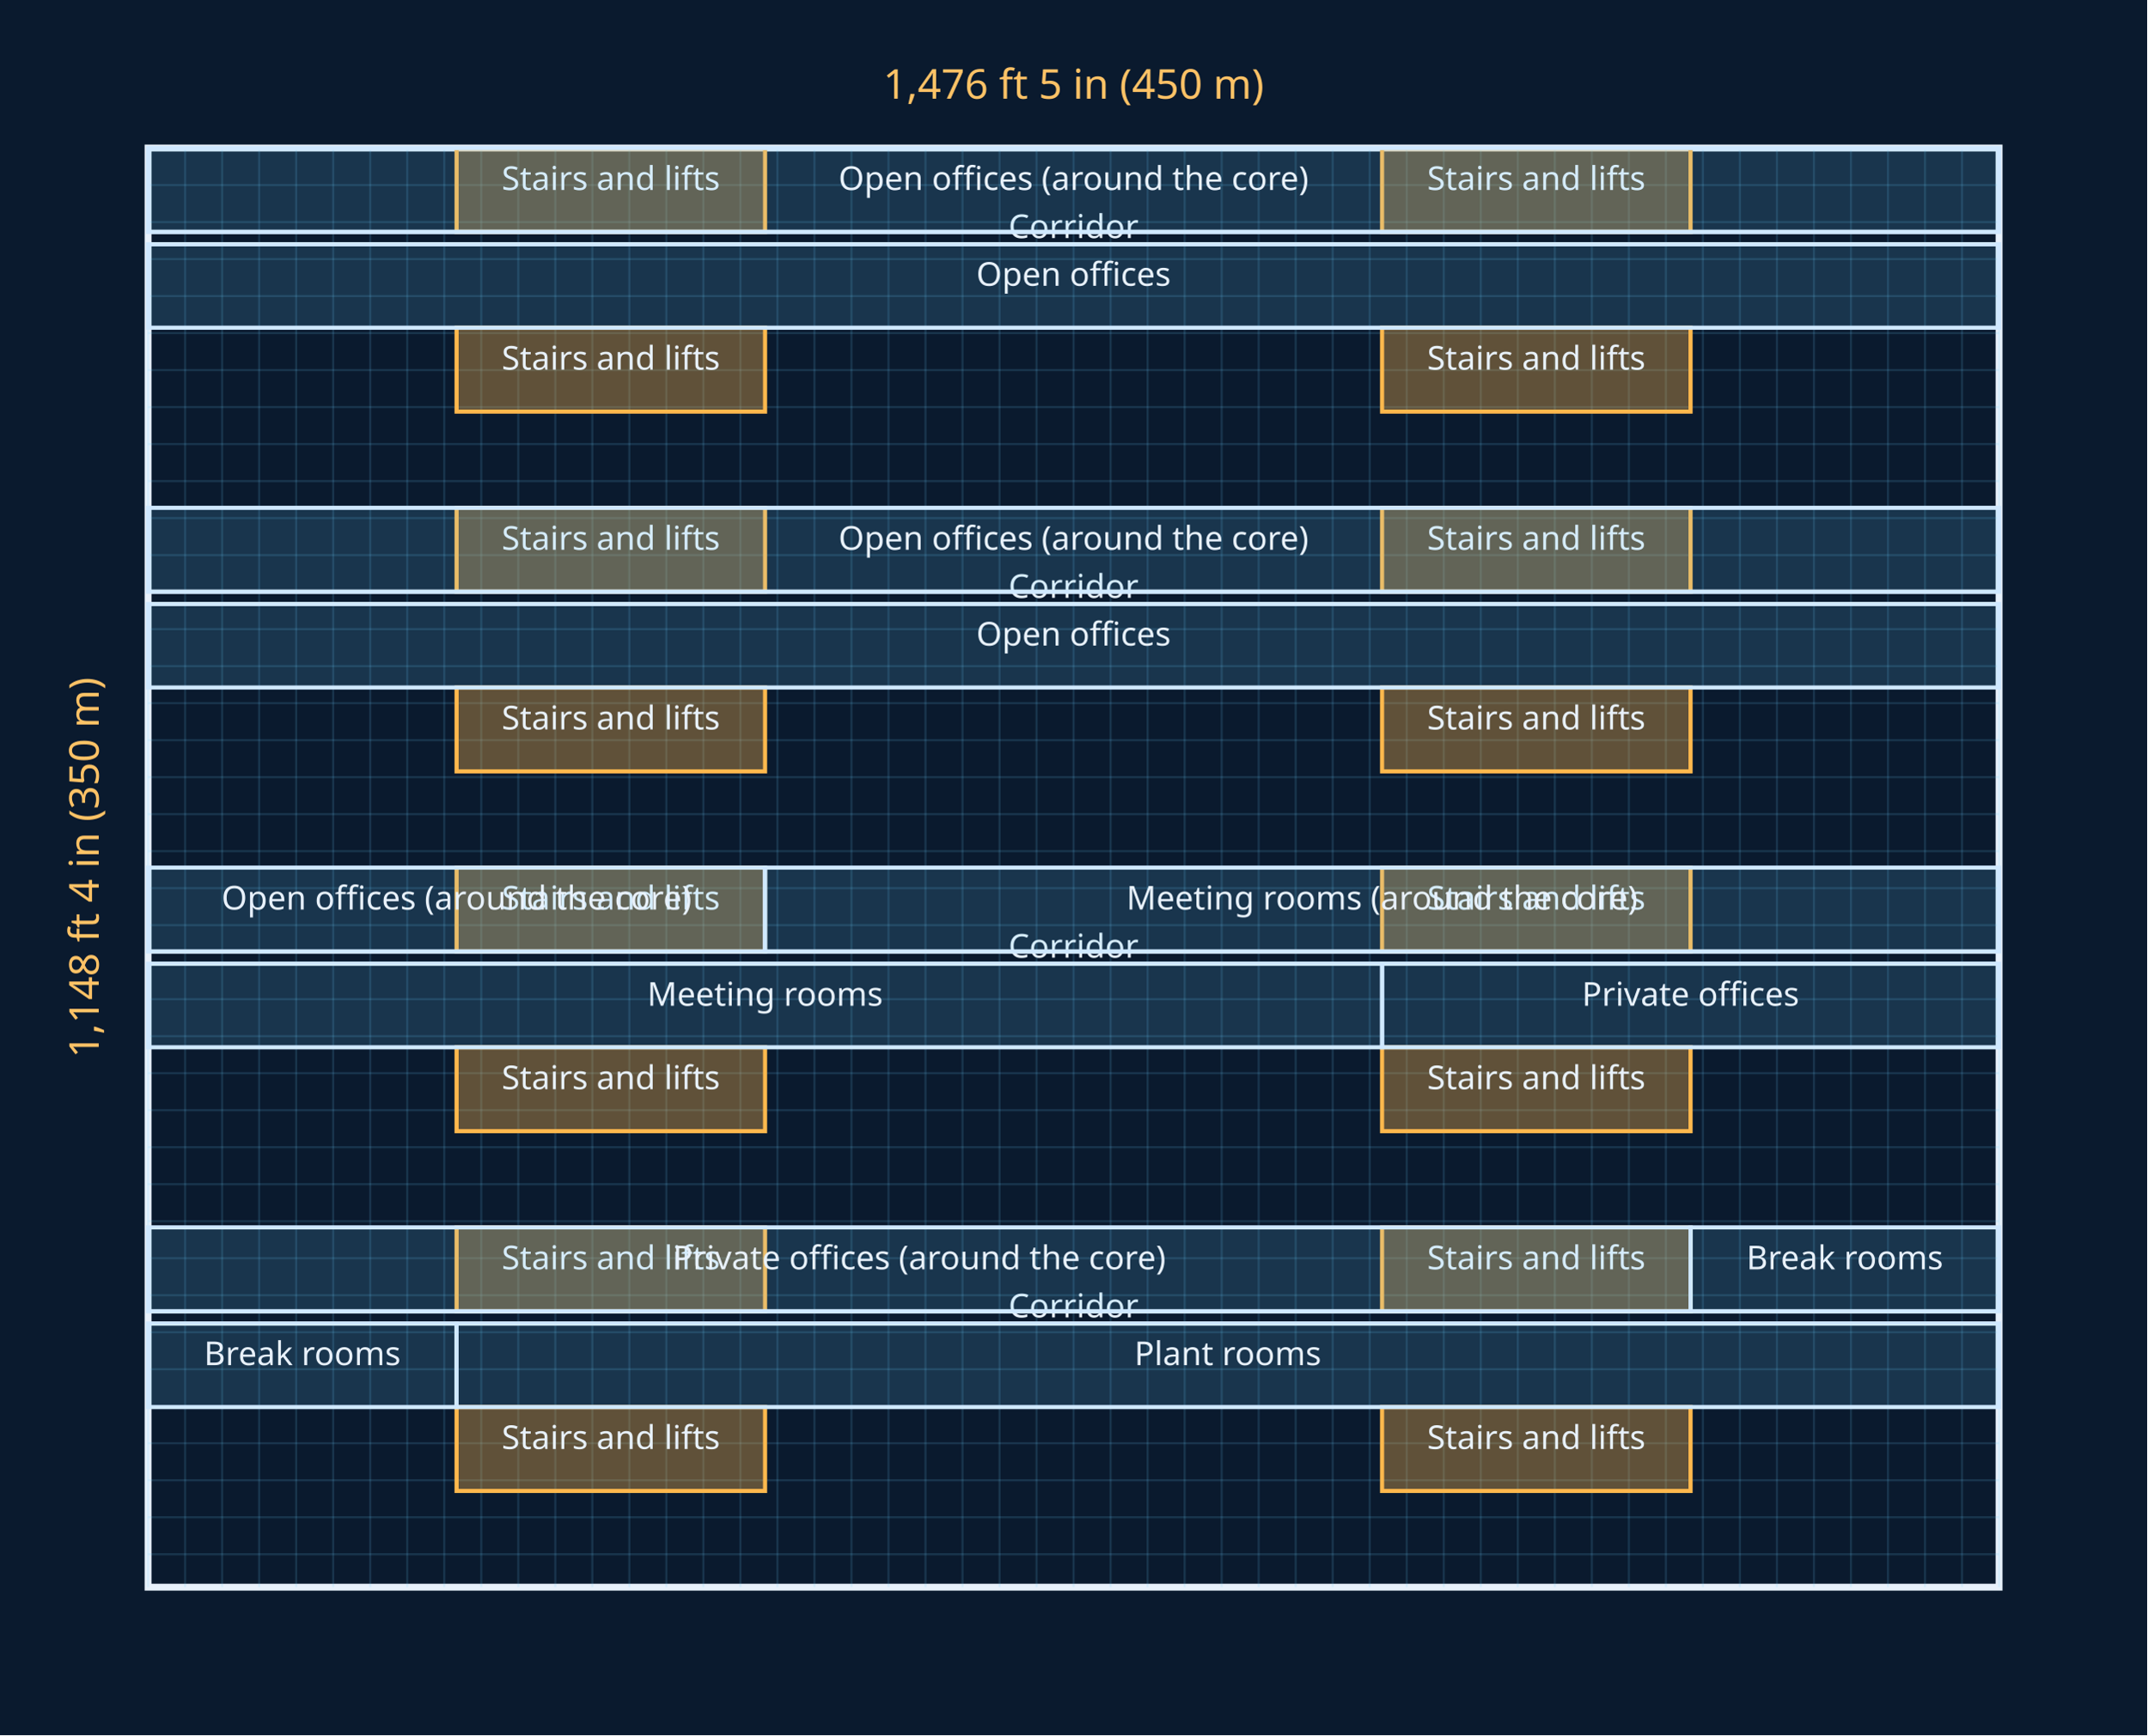
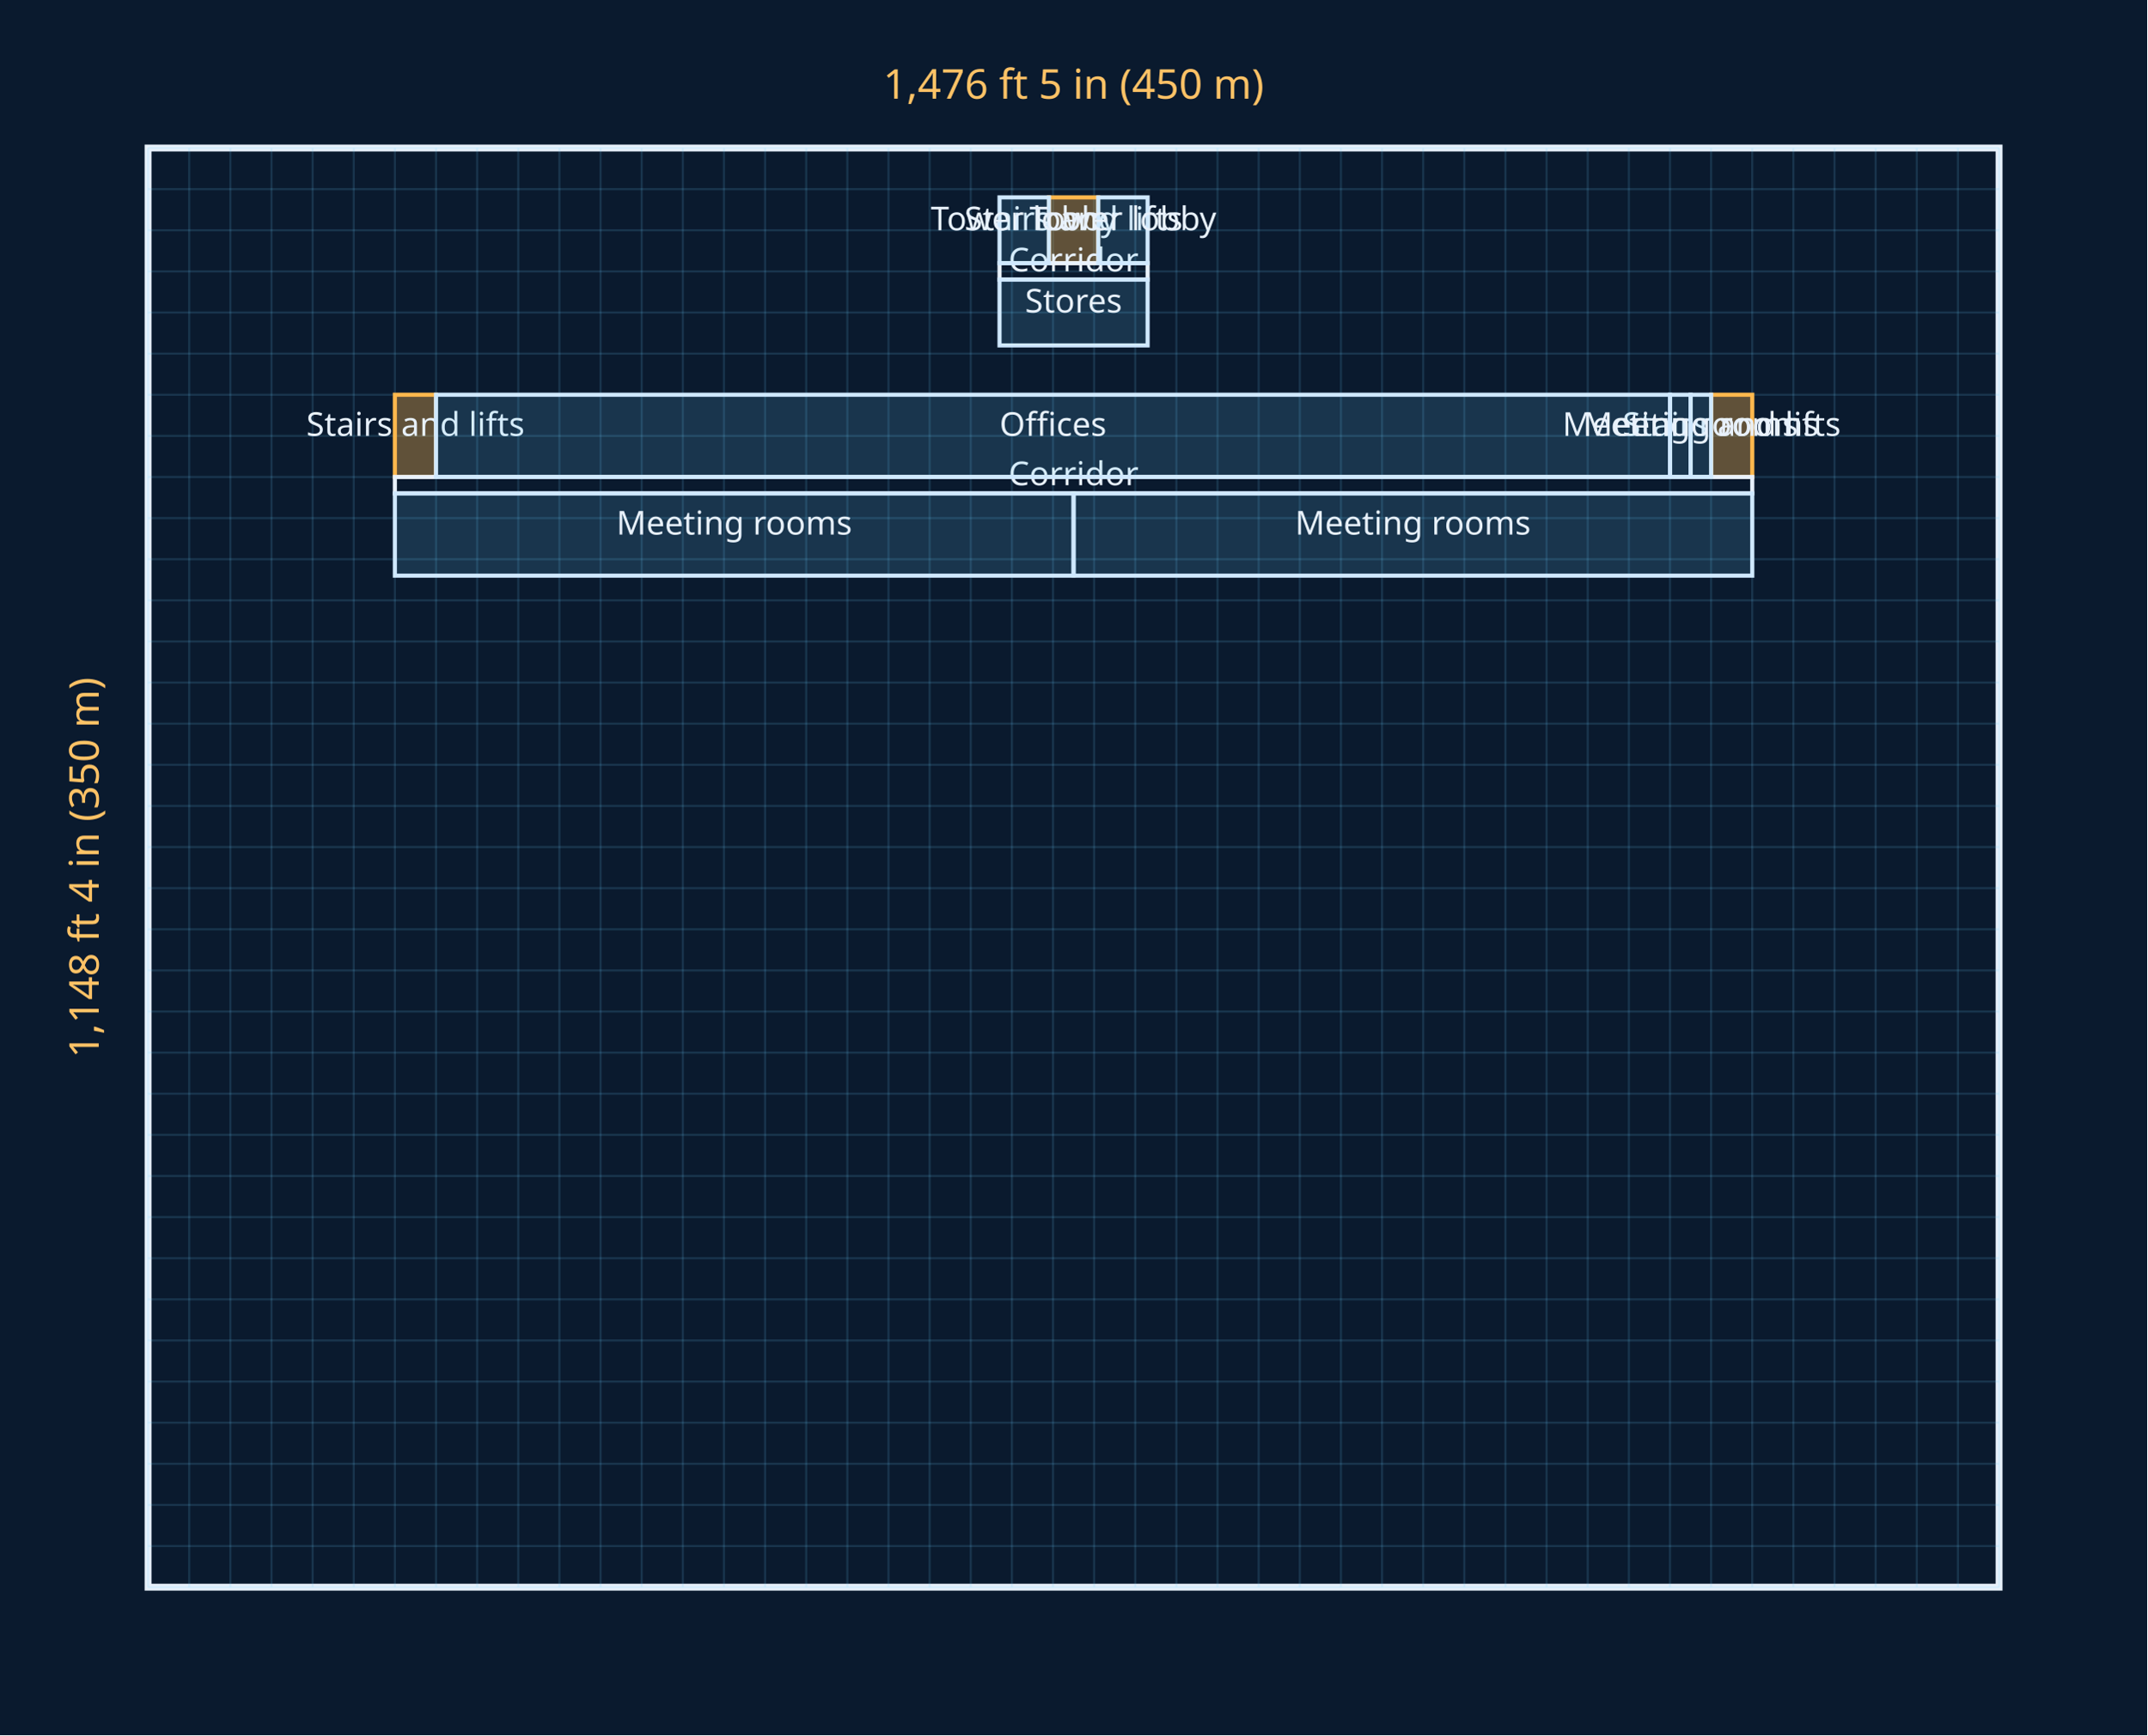
<svg xmlns="http://www.w3.org/2000/svg" viewBox="-36.0 -36.0 522.0 422.0" font-family="Segoe UI, sans-serif">
  <rect x="-36.0" y="-36.0" width="522.0" height="422.0" fill="#0a1a2e" />
  <rect x="0" y="0" width="450.0" height="350.0" fill="none" stroke="#e8f1fb" stroke-width="1.67" />
  <line x1="0.0" y1="0" x2="0.0" y2="350.0" stroke="#6fd0ff" stroke-opacity=".15" stroke-width="0.50" />
-   <line x1="9.0" y1="0" x2="9.0" y2="350.0" stroke="#6fd0ff" stroke-opacity=".15" stroke-width="0.50" />
-   <line x1="18.0" y1="0" x2="18.0" y2="350.0" stroke="#6fd0ff" stroke-opacity=".15" stroke-width="0.50" />
-   <line x1="27.0" y1="0" x2="27.0" y2="350.0" stroke="#6fd0ff" stroke-opacity=".15" stroke-width="0.50" />
-   <line x1="36.0" y1="0" x2="36.0" y2="350.0" stroke="#6fd0ff" stroke-opacity=".15" stroke-width="0.50" />
-   <line x1="45.0" y1="0" x2="45.0" y2="350.0" stroke="#6fd0ff" stroke-opacity=".15" stroke-width="0.50" />
-   <line x1="54.0" y1="0" x2="54.0" y2="350.0" stroke="#6fd0ff" stroke-opacity=".15" stroke-width="0.50" />
-   <line x1="63.0" y1="0" x2="63.0" y2="350.0" stroke="#6fd0ff" stroke-opacity=".15" stroke-width="0.50" />
-   <line x1="72.0" y1="0" x2="72.0" y2="350.0" stroke="#6fd0ff" stroke-opacity=".15" stroke-width="0.50" />
-   <line x1="81.0" y1="0" x2="81.0" y2="350.0" stroke="#6fd0ff" stroke-opacity=".15" stroke-width="0.50" />
+   <line x1="10.0" y1="0" x2="10.0" y2="350.0" stroke="#6fd0ff" stroke-opacity=".15" stroke-width="0.50" />
+   <line x1="20.0" y1="0" x2="20.0" y2="350.0" stroke="#6fd0ff" stroke-opacity=".15" stroke-width="0.50" />
+   <line x1="30.0" y1="0" x2="30.0" y2="350.0" stroke="#6fd0ff" stroke-opacity=".15" stroke-width="0.50" />
+   <line x1="40.0" y1="0" x2="40.0" y2="350.0" stroke="#6fd0ff" stroke-opacity=".15" stroke-width="0.50" />
+   <line x1="50.0" y1="0" x2="50.0" y2="350.0" stroke="#6fd0ff" stroke-opacity=".15" stroke-width="0.50" />
+   <line x1="60.0" y1="0" x2="60.0" y2="350.0" stroke="#6fd0ff" stroke-opacity=".15" stroke-width="0.50" />
+   <line x1="70.0" y1="0" x2="70.0" y2="350.0" stroke="#6fd0ff" stroke-opacity=".15" stroke-width="0.50" />
+   <line x1="80.0" y1="0" x2="80.0" y2="350.0" stroke="#6fd0ff" stroke-opacity=".15" stroke-width="0.50" />
  <line x1="90.0" y1="0" x2="90.0" y2="350.0" stroke="#6fd0ff" stroke-opacity=".15" stroke-width="0.50" />
-   <line x1="99.0" y1="0" x2="99.0" y2="350.0" stroke="#6fd0ff" stroke-opacity=".15" stroke-width="0.50" />
-   <line x1="108.0" y1="0" x2="108.0" y2="350.0" stroke="#6fd0ff" stroke-opacity=".15" stroke-width="0.50" />
-   <line x1="117.0" y1="0" x2="117.0" y2="350.0" stroke="#6fd0ff" stroke-opacity=".15" stroke-width="0.50" />
-   <line x1="126.0" y1="0" x2="126.0" y2="350.0" stroke="#6fd0ff" stroke-opacity=".15" stroke-width="0.50" />
-   <line x1="135.0" y1="0" x2="135.0" y2="350.0" stroke="#6fd0ff" stroke-opacity=".15" stroke-width="0.50" />
-   <line x1="144.0" y1="0" x2="144.0" y2="350.0" stroke="#6fd0ff" stroke-opacity=".15" stroke-width="0.50" />
-   <line x1="153.0" y1="0" x2="153.0" y2="350.0" stroke="#6fd0ff" stroke-opacity=".15" stroke-width="0.50" />
-   <line x1="162.0" y1="0" x2="162.0" y2="350.0" stroke="#6fd0ff" stroke-opacity=".15" stroke-width="0.50" />
-   <line x1="171.0" y1="0" x2="171.0" y2="350.0" stroke="#6fd0ff" stroke-opacity=".15" stroke-width="0.50" />
+   <line x1="100.0" y1="0" x2="100.0" y2="350.0" stroke="#6fd0ff" stroke-opacity=".15" stroke-width="0.50" />
+   <line x1="110.0" y1="0" x2="110.0" y2="350.0" stroke="#6fd0ff" stroke-opacity=".15" stroke-width="0.50" />
+   <line x1="120.0" y1="0" x2="120.0" y2="350.0" stroke="#6fd0ff" stroke-opacity=".15" stroke-width="0.50" />
+   <line x1="130.0" y1="0" x2="130.0" y2="350.0" stroke="#6fd0ff" stroke-opacity=".15" stroke-width="0.50" />
+   <line x1="140.0" y1="0" x2="140.0" y2="350.0" stroke="#6fd0ff" stroke-opacity=".15" stroke-width="0.50" />
+   <line x1="150.0" y1="0" x2="150.0" y2="350.0" stroke="#6fd0ff" stroke-opacity=".15" stroke-width="0.50" />
+   <line x1="160.0" y1="0" x2="160.0" y2="350.0" stroke="#6fd0ff" stroke-opacity=".15" stroke-width="0.50" />
+   <line x1="170.0" y1="0" x2="170.0" y2="350.0" stroke="#6fd0ff" stroke-opacity=".15" stroke-width="0.50" />
  <line x1="180.0" y1="0" x2="180.0" y2="350.0" stroke="#6fd0ff" stroke-opacity=".15" stroke-width="0.50" />
-   <line x1="189.0" y1="0" x2="189.0" y2="350.0" stroke="#6fd0ff" stroke-opacity=".15" stroke-width="0.50" />
-   <line x1="198.0" y1="0" x2="198.0" y2="350.0" stroke="#6fd0ff" stroke-opacity=".15" stroke-width="0.50" />
-   <line x1="207.0" y1="0" x2="207.0" y2="350.0" stroke="#6fd0ff" stroke-opacity=".15" stroke-width="0.50" />
-   <line x1="216.0" y1="0" x2="216.0" y2="350.0" stroke="#6fd0ff" stroke-opacity=".15" stroke-width="0.50" />
-   <line x1="225.0" y1="0" x2="225.0" y2="350.0" stroke="#6fd0ff" stroke-opacity=".15" stroke-width="0.50" />
-   <line x1="234.0" y1="0" x2="234.0" y2="350.0" stroke="#6fd0ff" stroke-opacity=".15" stroke-width="0.50" />
-   <line x1="243.0" y1="0" x2="243.0" y2="350.0" stroke="#6fd0ff" stroke-opacity=".15" stroke-width="0.50" />
-   <line x1="252.0" y1="0" x2="252.0" y2="350.0" stroke="#6fd0ff" stroke-opacity=".15" stroke-width="0.50" />
-   <line x1="261.0" y1="0" x2="261.0" y2="350.0" stroke="#6fd0ff" stroke-opacity=".15" stroke-width="0.50" />
+   <line x1="190.0" y1="0" x2="190.0" y2="350.0" stroke="#6fd0ff" stroke-opacity=".15" stroke-width="0.50" />
+   <line x1="200.0" y1="0" x2="200.0" y2="350.0" stroke="#6fd0ff" stroke-opacity=".15" stroke-width="0.50" />
+   <line x1="210.0" y1="0" x2="210.0" y2="350.0" stroke="#6fd0ff" stroke-opacity=".15" stroke-width="0.50" />
+   <line x1="220.0" y1="0" x2="220.0" y2="350.0" stroke="#6fd0ff" stroke-opacity=".15" stroke-width="0.50" />
+   <line x1="230.0" y1="0" x2="230.0" y2="350.0" stroke="#6fd0ff" stroke-opacity=".15" stroke-width="0.50" />
+   <line x1="240.0" y1="0" x2="240.0" y2="350.0" stroke="#6fd0ff" stroke-opacity=".15" stroke-width="0.50" />
+   <line x1="250.0" y1="0" x2="250.0" y2="350.0" stroke="#6fd0ff" stroke-opacity=".15" stroke-width="0.50" />
+   <line x1="260.0" y1="0" x2="260.0" y2="350.0" stroke="#6fd0ff" stroke-opacity=".15" stroke-width="0.50" />
  <line x1="270.0" y1="0" x2="270.0" y2="350.0" stroke="#6fd0ff" stroke-opacity=".15" stroke-width="0.50" />
-   <line x1="279.0" y1="0" x2="279.0" y2="350.0" stroke="#6fd0ff" stroke-opacity=".15" stroke-width="0.50" />
-   <line x1="288.0" y1="0" x2="288.0" y2="350.0" stroke="#6fd0ff" stroke-opacity=".15" stroke-width="0.50" />
-   <line x1="297.0" y1="0" x2="297.0" y2="350.0" stroke="#6fd0ff" stroke-opacity=".15" stroke-width="0.50" />
-   <line x1="306.0" y1="0" x2="306.0" y2="350.0" stroke="#6fd0ff" stroke-opacity=".15" stroke-width="0.50" />
-   <line x1="315.0" y1="0" x2="315.0" y2="350.0" stroke="#6fd0ff" stroke-opacity=".15" stroke-width="0.50" />
-   <line x1="324.0" y1="0" x2="324.0" y2="350.0" stroke="#6fd0ff" stroke-opacity=".15" stroke-width="0.50" />
-   <line x1="333.0" y1="0" x2="333.0" y2="350.0" stroke="#6fd0ff" stroke-opacity=".15" stroke-width="0.50" />
-   <line x1="342.0" y1="0" x2="342.0" y2="350.0" stroke="#6fd0ff" stroke-opacity=".15" stroke-width="0.50" />
-   <line x1="351.0" y1="0" x2="351.0" y2="350.0" stroke="#6fd0ff" stroke-opacity=".15" stroke-width="0.50" />
+   <line x1="280.0" y1="0" x2="280.0" y2="350.0" stroke="#6fd0ff" stroke-opacity=".15" stroke-width="0.50" />
+   <line x1="290.0" y1="0" x2="290.0" y2="350.0" stroke="#6fd0ff" stroke-opacity=".15" stroke-width="0.50" />
+   <line x1="300.0" y1="0" x2="300.0" y2="350.0" stroke="#6fd0ff" stroke-opacity=".15" stroke-width="0.50" />
+   <line x1="310.0" y1="0" x2="310.0" y2="350.0" stroke="#6fd0ff" stroke-opacity=".15" stroke-width="0.50" />
+   <line x1="320.0" y1="0" x2="320.0" y2="350.0" stroke="#6fd0ff" stroke-opacity=".15" stroke-width="0.50" />
+   <line x1="330.0" y1="0" x2="330.0" y2="350.0" stroke="#6fd0ff" stroke-opacity=".15" stroke-width="0.50" />
+   <line x1="340.0" y1="0" x2="340.0" y2="350.0" stroke="#6fd0ff" stroke-opacity=".15" stroke-width="0.50" />
+   <line x1="350.0" y1="0" x2="350.0" y2="350.0" stroke="#6fd0ff" stroke-opacity=".15" stroke-width="0.50" />
  <line x1="360.0" y1="0" x2="360.0" y2="350.0" stroke="#6fd0ff" stroke-opacity=".15" stroke-width="0.50" />
-   <line x1="369.0" y1="0" x2="369.0" y2="350.0" stroke="#6fd0ff" stroke-opacity=".15" stroke-width="0.50" />
-   <line x1="378.0" y1="0" x2="378.0" y2="350.0" stroke="#6fd0ff" stroke-opacity=".15" stroke-width="0.50" />
-   <line x1="387.0" y1="0" x2="387.0" y2="350.0" stroke="#6fd0ff" stroke-opacity=".15" stroke-width="0.50" />
-   <line x1="396.0" y1="0" x2="396.0" y2="350.0" stroke="#6fd0ff" stroke-opacity=".15" stroke-width="0.50" />
-   <line x1="405.0" y1="0" x2="405.0" y2="350.0" stroke="#6fd0ff" stroke-opacity=".15" stroke-width="0.50" />
-   <line x1="414.0" y1="0" x2="414.0" y2="350.0" stroke="#6fd0ff" stroke-opacity=".15" stroke-width="0.50" />
-   <line x1="423.0" y1="0" x2="423.0" y2="350.0" stroke="#6fd0ff" stroke-opacity=".15" stroke-width="0.50" />
-   <line x1="432.0" y1="0" x2="432.0" y2="350.0" stroke="#6fd0ff" stroke-opacity=".15" stroke-width="0.50" />
-   <line x1="441.0" y1="0" x2="441.0" y2="350.0" stroke="#6fd0ff" stroke-opacity=".15" stroke-width="0.50" />
+   <line x1="370.0" y1="0" x2="370.0" y2="350.0" stroke="#6fd0ff" stroke-opacity=".15" stroke-width="0.50" />
+   <line x1="380.0" y1="0" x2="380.0" y2="350.0" stroke="#6fd0ff" stroke-opacity=".15" stroke-width="0.50" />
+   <line x1="390.0" y1="0" x2="390.0" y2="350.0" stroke="#6fd0ff" stroke-opacity=".15" stroke-width="0.50" />
+   <line x1="400.0" y1="0" x2="400.0" y2="350.0" stroke="#6fd0ff" stroke-opacity=".15" stroke-width="0.50" />
+   <line x1="410.0" y1="0" x2="410.0" y2="350.0" stroke="#6fd0ff" stroke-opacity=".15" stroke-width="0.50" />
+   <line x1="420.0" y1="0" x2="420.0" y2="350.0" stroke="#6fd0ff" stroke-opacity=".15" stroke-width="0.50" />
+   <line x1="430.0" y1="0" x2="430.0" y2="350.0" stroke="#6fd0ff" stroke-opacity=".15" stroke-width="0.50" />
+   <line x1="440.0" y1="0" x2="440.0" y2="350.0" stroke="#6fd0ff" stroke-opacity=".15" stroke-width="0.50" />
  <line x1="450.0" y1="0" x2="450.0" y2="350.0" stroke="#6fd0ff" stroke-opacity=".15" stroke-width="0.50" />
  <line x1="0" y1="0.0" x2="450.0" y2="0.0" stroke="#6fd0ff" stroke-opacity=".15" stroke-width="0.50" />
-   <line x1="0" y1="9.0" x2="450.0" y2="9.0" stroke="#6fd0ff" stroke-opacity=".15" stroke-width="0.50" />
-   <line x1="0" y1="18.0" x2="450.0" y2="18.0" stroke="#6fd0ff" stroke-opacity=".15" stroke-width="0.50" />
-   <line x1="0" y1="27.0" x2="450.0" y2="27.0" stroke="#6fd0ff" stroke-opacity=".15" stroke-width="0.50" />
-   <line x1="0" y1="36.0" x2="450.0" y2="36.0" stroke="#6fd0ff" stroke-opacity=".15" stroke-width="0.50" />
-   <line x1="0" y1="45.0" x2="450.0" y2="45.0" stroke="#6fd0ff" stroke-opacity=".15" stroke-width="0.50" />
-   <line x1="0" y1="54.0" x2="450.0" y2="54.0" stroke="#6fd0ff" stroke-opacity=".15" stroke-width="0.50" />
-   <line x1="0" y1="63.0" x2="450.0" y2="63.0" stroke="#6fd0ff" stroke-opacity=".15" stroke-width="0.50" />
-   <line x1="0" y1="72.0" x2="450.0" y2="72.0" stroke="#6fd0ff" stroke-opacity=".15" stroke-width="0.50" />
-   <line x1="0" y1="81.0" x2="450.0" y2="81.0" stroke="#6fd0ff" stroke-opacity=".15" stroke-width="0.50" />
+   <line x1="0" y1="10.0" x2="450.0" y2="10.0" stroke="#6fd0ff" stroke-opacity=".15" stroke-width="0.50" />
+   <line x1="0" y1="20.0" x2="450.0" y2="20.0" stroke="#6fd0ff" stroke-opacity=".15" stroke-width="0.50" />
+   <line x1="0" y1="30.0" x2="450.0" y2="30.0" stroke="#6fd0ff" stroke-opacity=".15" stroke-width="0.50" />
+   <line x1="0" y1="40.0" x2="450.0" y2="40.0" stroke="#6fd0ff" stroke-opacity=".15" stroke-width="0.50" />
+   <line x1="0" y1="50.0" x2="450.0" y2="50.0" stroke="#6fd0ff" stroke-opacity=".15" stroke-width="0.50" />
+   <line x1="0" y1="60.0" x2="450.0" y2="60.0" stroke="#6fd0ff" stroke-opacity=".15" stroke-width="0.50" />
+   <line x1="0" y1="70.0" x2="450.0" y2="70.0" stroke="#6fd0ff" stroke-opacity=".15" stroke-width="0.50" />
+   <line x1="0" y1="80.0" x2="450.0" y2="80.0" stroke="#6fd0ff" stroke-opacity=".15" stroke-width="0.50" />
  <line x1="0" y1="90.0" x2="450.0" y2="90.0" stroke="#6fd0ff" stroke-opacity=".15" stroke-width="0.50" />
-   <line x1="0" y1="99.0" x2="450.0" y2="99.0" stroke="#6fd0ff" stroke-opacity=".15" stroke-width="0.50" />
-   <line x1="0" y1="108.0" x2="450.0" y2="108.0" stroke="#6fd0ff" stroke-opacity=".15" stroke-width="0.50" />
-   <line x1="0" y1="117.0" x2="450.0" y2="117.0" stroke="#6fd0ff" stroke-opacity=".15" stroke-width="0.50" />
-   <line x1="0" y1="126.0" x2="450.0" y2="126.0" stroke="#6fd0ff" stroke-opacity=".15" stroke-width="0.50" />
-   <line x1="0" y1="135.0" x2="450.0" y2="135.0" stroke="#6fd0ff" stroke-opacity=".15" stroke-width="0.50" />
-   <line x1="0" y1="144.0" x2="450.0" y2="144.0" stroke="#6fd0ff" stroke-opacity=".15" stroke-width="0.50" />
-   <line x1="0" y1="153.0" x2="450.0" y2="153.0" stroke="#6fd0ff" stroke-opacity=".15" stroke-width="0.50" />
-   <line x1="0" y1="162.0" x2="450.0" y2="162.0" stroke="#6fd0ff" stroke-opacity=".15" stroke-width="0.50" />
-   <line x1="0" y1="171.0" x2="450.0" y2="171.0" stroke="#6fd0ff" stroke-opacity=".15" stroke-width="0.50" />
+   <line x1="0" y1="100.0" x2="450.0" y2="100.0" stroke="#6fd0ff" stroke-opacity=".15" stroke-width="0.50" />
+   <line x1="0" y1="110.0" x2="450.0" y2="110.0" stroke="#6fd0ff" stroke-opacity=".15" stroke-width="0.50" />
+   <line x1="0" y1="120.0" x2="450.0" y2="120.0" stroke="#6fd0ff" stroke-opacity=".15" stroke-width="0.50" />
+   <line x1="0" y1="130.0" x2="450.0" y2="130.0" stroke="#6fd0ff" stroke-opacity=".15" stroke-width="0.50" />
+   <line x1="0" y1="140.0" x2="450.0" y2="140.0" stroke="#6fd0ff" stroke-opacity=".15" stroke-width="0.50" />
+   <line x1="0" y1="150.0" x2="450.0" y2="150.0" stroke="#6fd0ff" stroke-opacity=".15" stroke-width="0.50" />
+   <line x1="0" y1="160.0" x2="450.0" y2="160.0" stroke="#6fd0ff" stroke-opacity=".15" stroke-width="0.50" />
+   <line x1="0" y1="170.0" x2="450.0" y2="170.0" stroke="#6fd0ff" stroke-opacity=".15" stroke-width="0.50" />
  <line x1="0" y1="180.0" x2="450.0" y2="180.0" stroke="#6fd0ff" stroke-opacity=".15" stroke-width="0.50" />
-   <line x1="0" y1="189.0" x2="450.0" y2="189.0" stroke="#6fd0ff" stroke-opacity=".15" stroke-width="0.50" />
-   <line x1="0" y1="198.0" x2="450.0" y2="198.0" stroke="#6fd0ff" stroke-opacity=".15" stroke-width="0.50" />
-   <line x1="0" y1="207.0" x2="450.0" y2="207.0" stroke="#6fd0ff" stroke-opacity=".15" stroke-width="0.50" />
-   <line x1="0" y1="216.0" x2="450.0" y2="216.0" stroke="#6fd0ff" stroke-opacity=".15" stroke-width="0.50" />
-   <line x1="0" y1="225.0" x2="450.0" y2="225.0" stroke="#6fd0ff" stroke-opacity=".15" stroke-width="0.50" />
-   <line x1="0" y1="234.0" x2="450.0" y2="234.0" stroke="#6fd0ff" stroke-opacity=".15" stroke-width="0.50" />
-   <line x1="0" y1="243.0" x2="450.0" y2="243.0" stroke="#6fd0ff" stroke-opacity=".15" stroke-width="0.50" />
-   <line x1="0" y1="252.0" x2="450.0" y2="252.0" stroke="#6fd0ff" stroke-opacity=".15" stroke-width="0.50" />
-   <line x1="0" y1="261.0" x2="450.0" y2="261.0" stroke="#6fd0ff" stroke-opacity=".15" stroke-width="0.50" />
+   <line x1="0" y1="190.0" x2="450.0" y2="190.0" stroke="#6fd0ff" stroke-opacity=".15" stroke-width="0.50" />
+   <line x1="0" y1="200.0" x2="450.0" y2="200.0" stroke="#6fd0ff" stroke-opacity=".15" stroke-width="0.50" />
+   <line x1="0" y1="210.0" x2="450.0" y2="210.0" stroke="#6fd0ff" stroke-opacity=".15" stroke-width="0.50" />
+   <line x1="0" y1="220.0" x2="450.0" y2="220.0" stroke="#6fd0ff" stroke-opacity=".15" stroke-width="0.50" />
+   <line x1="0" y1="230.0" x2="450.0" y2="230.0" stroke="#6fd0ff" stroke-opacity=".15" stroke-width="0.50" />
+   <line x1="0" y1="240.0" x2="450.0" y2="240.0" stroke="#6fd0ff" stroke-opacity=".15" stroke-width="0.50" />
+   <line x1="0" y1="250.0" x2="450.0" y2="250.0" stroke="#6fd0ff" stroke-opacity=".15" stroke-width="0.50" />
+   <line x1="0" y1="260.0" x2="450.0" y2="260.0" stroke="#6fd0ff" stroke-opacity=".15" stroke-width="0.50" />
  <line x1="0" y1="270.0" x2="450.0" y2="270.0" stroke="#6fd0ff" stroke-opacity=".15" stroke-width="0.50" />
-   <line x1="0" y1="279.0" x2="450.0" y2="279.0" stroke="#6fd0ff" stroke-opacity=".15" stroke-width="0.50" />
-   <line x1="0" y1="288.0" x2="450.0" y2="288.0" stroke="#6fd0ff" stroke-opacity=".15" stroke-width="0.50" />
-   <line x1="0" y1="297.0" x2="450.0" y2="297.0" stroke="#6fd0ff" stroke-opacity=".15" stroke-width="0.50" />
-   <line x1="0" y1="306.0" x2="450.0" y2="306.0" stroke="#6fd0ff" stroke-opacity=".15" stroke-width="0.50" />
-   <line x1="0" y1="315.0" x2="450.0" y2="315.0" stroke="#6fd0ff" stroke-opacity=".15" stroke-width="0.50" />
-   <line x1="0" y1="324.0" x2="450.0" y2="324.0" stroke="#6fd0ff" stroke-opacity=".15" stroke-width="0.50" />
-   <line x1="0" y1="333.0" x2="450.0" y2="333.0" stroke="#6fd0ff" stroke-opacity=".15" stroke-width="0.50" />
-   <line x1="0" y1="342.0" x2="450.0" y2="342.0" stroke="#6fd0ff" stroke-opacity=".15" stroke-width="0.50" />
-   <polygon points="75.0,0.0 150.0,0.0 150.0,20.4 75.0,20.4" fill="rgba(255,184,77,.35)" stroke="#ffb84d" stroke-width="1.00" />
-   <text x="112.5" y="10.2" font-size="8.0" fill="#e8f1fb" text-anchor="middle">Stairs and lifts</text>
-   <polygon points="300.0,0.0 375.0,0.0 375.0,20.4 300.0,20.4" fill="rgba(255,184,77,.35)" stroke="#ffb84d" stroke-width="1.00" />
-   <text x="337.5" y="10.2" font-size="8.0" fill="#e8f1fb" text-anchor="middle">Stairs and lifts</text>
-   <polygon points="75.0,43.7 150.0,43.7 150.0,64.1 75.0,64.1" fill="rgba(255,184,77,.35)" stroke="#ffb84d" stroke-width="1.00" />
-   <text x="112.5" y="53.9" font-size="8.0" fill="#e8f1fb" text-anchor="middle">Stairs and lifts</text>
-   <polygon points="300.0,43.7 375.0,43.7 375.0,64.1 300.0,64.1" fill="rgba(255,184,77,.35)" stroke="#ffb84d" stroke-width="1.00" />
-   <text x="337.5" y="53.9" font-size="8.0" fill="#e8f1fb" text-anchor="middle">Stairs and lifts</text>
-   <polygon points="75.0,87.5 150.0,87.5 150.0,107.9 75.0,107.9" fill="rgba(255,184,77,.35)" stroke="#ffb84d" stroke-width="1.00" />
-   <text x="112.5" y="97.7" font-size="8.0" fill="#e8f1fb" text-anchor="middle">Stairs and lifts</text>
-   <polygon points="300.0,87.5 375.0,87.5 375.0,107.9 300.0,107.9" fill="rgba(255,184,77,.35)" stroke="#ffb84d" stroke-width="1.00" />
-   <text x="337.5" y="97.7" font-size="8.0" fill="#e8f1fb" text-anchor="middle">Stairs and lifts</text>
-   <polygon points="75.0,131.2 150.0,131.2 150.0,151.6 75.0,151.6" fill="rgba(255,184,77,.35)" stroke="#ffb84d" stroke-width="1.00" />
-   <text x="112.5" y="141.4" font-size="8.0" fill="#e8f1fb" text-anchor="middle">Stairs and lifts</text>
-   <polygon points="300.0,131.2 375.0,131.2 375.0,151.6 300.0,151.6" fill="rgba(255,184,77,.35)" stroke="#ffb84d" stroke-width="1.00" />
-   <text x="337.5" y="141.4" font-size="8.0" fill="#e8f1fb" text-anchor="middle">Stairs and lifts</text>
-   <polygon points="75.0,175.0 150.0,175.0 150.0,195.4 75.0,195.4" fill="rgba(255,184,77,.35)" stroke="#ffb84d" stroke-width="1.00" />
-   <text x="112.5" y="185.2" font-size="8.0" fill="#e8f1fb" text-anchor="middle">Stairs and lifts</text>
-   <polygon points="300.0,175.0 375.0,175.0 375.0,195.4 300.0,195.4" fill="rgba(255,184,77,.35)" stroke="#ffb84d" stroke-width="1.00" />
-   <text x="337.5" y="185.2" font-size="8.0" fill="#e8f1fb" text-anchor="middle">Stairs and lifts</text>
-   <polygon points="75.0,218.7 150.0,218.7 150.0,239.1 75.0,239.1" fill="rgba(255,184,77,.35)" stroke="#ffb84d" stroke-width="1.00" />
-   <text x="112.5" y="228.9" font-size="8.0" fill="#e8f1fb" text-anchor="middle">Stairs and lifts</text>
-   <polygon points="300.0,218.7 375.0,218.7 375.0,239.1 300.0,239.1" fill="rgba(255,184,77,.35)" stroke="#ffb84d" stroke-width="1.00" />
-   <text x="337.5" y="228.9" font-size="8.0" fill="#e8f1fb" text-anchor="middle">Stairs and lifts</text>
-   <polygon points="75.0,262.5 150.0,262.5 150.0,282.9 75.0,282.9" fill="rgba(255,184,77,.35)" stroke="#ffb84d" stroke-width="1.00" />
-   <text x="112.5" y="272.7" font-size="8.0" fill="#e8f1fb" text-anchor="middle">Stairs and lifts</text>
-   <polygon points="300.0,262.5 375.0,262.5 375.0,282.9 300.0,282.9" fill="rgba(255,184,77,.35)" stroke="#ffb84d" stroke-width="1.00" />
-   <text x="337.5" y="272.7" font-size="8.0" fill="#e8f1fb" text-anchor="middle">Stairs and lifts</text>
-   <polygon points="75.0,306.2 150.0,306.2 150.0,326.6 75.0,326.6" fill="rgba(255,184,77,.35)" stroke="#ffb84d" stroke-width="1.00" />
-   <text x="112.5" y="316.4" font-size="8.0" fill="#e8f1fb" text-anchor="middle">Stairs and lifts</text>
-   <polygon points="300.0,306.2 375.0,306.2 375.0,326.6 300.0,326.6" fill="rgba(255,184,77,.35)" stroke="#ffb84d" stroke-width="1.00" />
-   <text x="337.5" y="316.4" font-size="8.0" fill="#e8f1fb" text-anchor="middle">Stairs and lifts</text>
-   <polygon points="0.0,20.4 450.0,20.4 450.0,23.4 0.0,23.4" fill="none" stroke="#e8f1fb" stroke-width="1.00" />
-   <text x="225.0" y="21.9" font-size="8.0" fill="#e8f1fb" text-anchor="middle">Corridor</text>
-   <polygon points="0.0,107.9 450.0,107.9 450.0,110.9 0.0,110.9" fill="none" stroke="#e8f1fb" stroke-width="1.00" />
-   <text x="225.0" y="109.4" font-size="8.0" fill="#e8f1fb" text-anchor="middle">Corridor</text>
-   <polygon points="0.0,195.4 450.0,195.4 450.0,198.4 0.0,198.4" fill="none" stroke="#e8f1fb" stroke-width="1.00" />
-   <text x="225.0" y="196.9" font-size="8.0" fill="#e8f1fb" text-anchor="middle">Corridor</text>
-   <polygon points="0.0,282.9 450.0,282.9 450.0,285.9 0.0,285.9" fill="none" stroke="#e8f1fb" stroke-width="1.00" />
-   <text x="225.0" y="284.4" font-size="8.0" fill="#e8f1fb" text-anchor="middle">Corridor</text>
-   <polygon points="0.0,0.0 450.0,0.0 450.0,20.4 0.0,20.4" fill="rgba(111,208,255,.15)" stroke="#cfe8ff" stroke-width="1.00" />
-   <text x="225.0" y="10.2" font-size="8.0" fill="#e8f1fb" text-anchor="middle">Open offices (around the core)</text>
-   <polygon points="0.0,23.4 450.0,23.4 450.0,43.7 0.0,43.7" fill="rgba(111,208,255,.15)" stroke="#cfe8ff" stroke-width="1.00" />
-   <text x="225.0" y="33.5" font-size="8.0" fill="#e8f1fb" text-anchor="middle">Open offices</text>
-   <polygon points="0.0,87.5 450.0,87.5 450.0,107.9 0.0,107.9" fill="rgba(111,208,255,.15)" stroke="#cfe8ff" stroke-width="1.00" />
-   <text x="225.0" y="97.7" font-size="8.0" fill="#e8f1fb" text-anchor="middle">Open offices (around the core)</text>
-   <polygon points="0.0,110.9 450.0,110.9 450.0,131.2 0.0,131.2" fill="rgba(111,208,255,.15)" stroke="#cfe8ff" stroke-width="1.00" />
-   <text x="225.0" y="121.0" font-size="8.0" fill="#e8f1fb" text-anchor="middle">Open offices</text>
-   <polygon points="0.0,175.0 150.0,175.0 150.0,195.4 0.0,195.4" fill="rgba(111,208,255,.15)" stroke="#cfe8ff" stroke-width="1.00" />
-   <text x="75.0" y="185.2" font-size="8.0" fill="#e8f1fb" text-anchor="middle">Open offices (around the core)</text>
-   <polygon points="150.0,175.0 450.0,175.0 450.0,195.4 150.0,195.4" fill="rgba(111,208,255,.15)" stroke="#cfe8ff" stroke-width="1.00" />
-   <text x="300.0" y="185.2" font-size="8.0" fill="#e8f1fb" text-anchor="middle">Meeting rooms (around the core)</text>
-   <polygon points="0.0,198.4 300.0,198.4 300.0,218.7 0.0,218.7" fill="rgba(111,208,255,.15)" stroke="#cfe8ff" stroke-width="1.00" />
-   <text x="150.0" y="208.6" font-size="8.0" fill="#e8f1fb" text-anchor="middle">Meeting rooms</text>
-   <polygon points="300.0,198.4 450.0,198.4 450.0,218.7 300.0,218.7" fill="rgba(111,208,255,.15)" stroke="#cfe8ff" stroke-width="1.00" />
-   <text x="375.0" y="208.6" font-size="8.0" fill="#e8f1fb" text-anchor="middle">Private offices</text>
-   <polygon points="0.0,262.5 375.0,262.5 375.0,282.9 0.0,282.9" fill="rgba(111,208,255,.15)" stroke="#cfe8ff" stroke-width="1.00" />
-   <text x="187.5" y="272.7" font-size="8.0" fill="#e8f1fb" text-anchor="middle">Private offices (around the core)</text>
-   <polygon points="375.0,262.5 450.0,262.5 450.0,282.9 375.0,282.9" fill="rgba(111,208,255,.15)" stroke="#cfe8ff" stroke-width="1.00" />
-   <text x="412.5" y="272.7" font-size="8.0" fill="#e8f1fb" text-anchor="middle">Break rooms</text>
-   <polygon points="0.0,285.9 75.0,285.9 75.0,306.2 0.0,306.2" fill="rgba(111,208,255,.15)" stroke="#cfe8ff" stroke-width="1.00" />
-   <text x="37.5" y="296.0" font-size="8.0" fill="#e8f1fb" text-anchor="middle">Break rooms</text>
-   <polygon points="75.0,285.9 450.0,285.9 450.0,306.2 75.0,306.2" fill="rgba(111,208,255,.15)" stroke="#cfe8ff" stroke-width="1.00" />
-   <text x="262.5" y="296.0" font-size="8.0" fill="#e8f1fb" text-anchor="middle">Plant rooms</text>
+   <line x1="0" y1="280.0" x2="450.0" y2="280.0" stroke="#6fd0ff" stroke-opacity=".15" stroke-width="0.50" />
+   <line x1="0" y1="290.0" x2="450.0" y2="290.0" stroke="#6fd0ff" stroke-opacity=".15" stroke-width="0.50" />
+   <line x1="0" y1="300.0" x2="450.0" y2="300.0" stroke="#6fd0ff" stroke-opacity=".15" stroke-width="0.50" />
+   <line x1="0" y1="310.0" x2="450.0" y2="310.0" stroke="#6fd0ff" stroke-opacity=".15" stroke-width="0.50" />
+   <line x1="0" y1="320.0" x2="450.0" y2="320.0" stroke="#6fd0ff" stroke-opacity=".15" stroke-width="0.50" />
+   <line x1="0" y1="330.0" x2="450.0" y2="330.0" stroke="#6fd0ff" stroke-opacity=".15" stroke-width="0.50" />
+   <line x1="0" y1="340.0" x2="450.0" y2="340.0" stroke="#6fd0ff" stroke-opacity=".15" stroke-width="0.50" />
+   <line x1="0" y1="350.0" x2="450.0" y2="350.0" stroke="#6fd0ff" stroke-opacity=".15" stroke-width="0.50" />
+   <polygon points="219.0,12.0 231.0,12.0 231.0,28.0 219.0,28.0" fill="rgba(255,184,77,.35)" stroke="#ffb84d" stroke-width="1.00" />
+   <text x="225.0" y="20.0" font-size="8.0" fill="#e8f1fb" text-anchor="middle">Stairs and lifts</text>
+   <polygon points="207.0,28.0 243.0,28.0 243.0,32.0 207.0,32.0" fill="none" stroke="#e8f1fb" stroke-width="1.00" />
+   <text x="225.0" y="30.0" font-size="8.0" fill="#e8f1fb" text-anchor="middle">Corridor</text>
+   <polygon points="207.0,12.0 219.0,12.0 219.0,28.0 207.0,28.0" fill="rgba(111,208,255,.15)" stroke="#cfe8ff" stroke-width="1.00" />
+   <text x="213.0" y="20.0" font-size="8.0" fill="#e8f1fb" text-anchor="middle">Tower lobby</text>
+   <polygon points="231.0,12.0 243.0,12.0 243.0,28.0 231.0,28.0" fill="rgba(111,208,255,.15)" stroke="#cfe8ff" stroke-width="1.00" />
+   <text x="237.0" y="20.0" font-size="8.0" fill="#e8f1fb" text-anchor="middle">Tower lobby</text>
+   <polygon points="207.0,32.0 243.0,32.0 243.0,48.0 207.0,48.0" fill="rgba(111,208,255,.15)" stroke="#cfe8ff" stroke-width="1.00" />
+   <text x="225.0" y="40.0" font-size="8.0" fill="#e8f1fb" text-anchor="middle">Stores</text>
+   <polygon points="60.0,60.0 70.0,60.0 70.0,80.0 60.0,80.0" fill="rgba(255,184,77,.35)" stroke="#ffb84d" stroke-width="1.00" />
+   <text x="65.0" y="70.0" font-size="8.0" fill="#e8f1fb" text-anchor="middle">Stairs and lifts</text>
+   <polygon points="380.0,60.0 390.0,60.0 390.0,80.0 380.0,80.0" fill="rgba(255,184,77,.35)" stroke="#ffb84d" stroke-width="1.00" />
+   <text x="385.0" y="70.0" font-size="8.0" fill="#e8f1fb" text-anchor="middle">Stairs and lifts</text>
+   <polygon points="60.0,80.0 390.0,80.0 390.0,84.0 60.0,84.0" fill="none" stroke="#e8f1fb" stroke-width="1.00" />
+   <text x="225.0" y="82.0" font-size="8.0" fill="#e8f1fb" text-anchor="middle">Corridor</text>
+   <polygon points="70.0,60.0 370.0,60.0 370.0,80.0 70.0,80.0" fill="rgba(111,208,255,.15)" stroke="#cfe8ff" stroke-width="1.00" />
+   <text x="220.0" y="70.0" font-size="8.0" fill="#e8f1fb" text-anchor="middle">Offices</text>
+   <polygon points="370.0,60.0 375.0,60.0 375.0,80.0 370.0,80.0" fill="rgba(111,208,255,.15)" stroke="#cfe8ff" stroke-width="1.00" />
+   <text x="372.5" y="70.0" font-size="8.0" fill="#e8f1fb" text-anchor="middle">Meeting rooms</text>
+   <polygon points="375.0,60.0 380.0,60.0 380.0,80.0 375.0,80.0" fill="rgba(111,208,255,.15)" stroke="#cfe8ff" stroke-width="1.00" />
+   <text x="377.5" y="70.0" font-size="8.0" fill="#e8f1fb" text-anchor="middle">Meeting rooms</text>
+   <polygon points="60.0,84.0 225.0,84.0 225.0,104.0 60.0,104.0" fill="rgba(111,208,255,.15)" stroke="#cfe8ff" stroke-width="1.00" />
+   <text x="142.5" y="94.0" font-size="8.0" fill="#e8f1fb" text-anchor="middle">Meeting rooms</text>
+   <polygon points="225.0,84.0 390.0,84.0 390.0,104.0 225.0,104.0" fill="rgba(111,208,255,.15)" stroke="#cfe8ff" stroke-width="1.00" />
+   <text x="307.5" y="94.0" font-size="8.0" fill="#e8f1fb" text-anchor="middle">Meeting rooms</text>
  <text x="225.0" y="-12.0" font-size="10.0" fill="#ffc266" text-anchor="middle">1,476 ft 5 in (450 m)</text>
  <text x="-12.0" y="175.0" font-size="10.0" fill="#ffc266" text-anchor="middle" transform="rotate(-90 -12.0 175.0)">1,148 ft 4 in (350 m)</text>
</svg>
